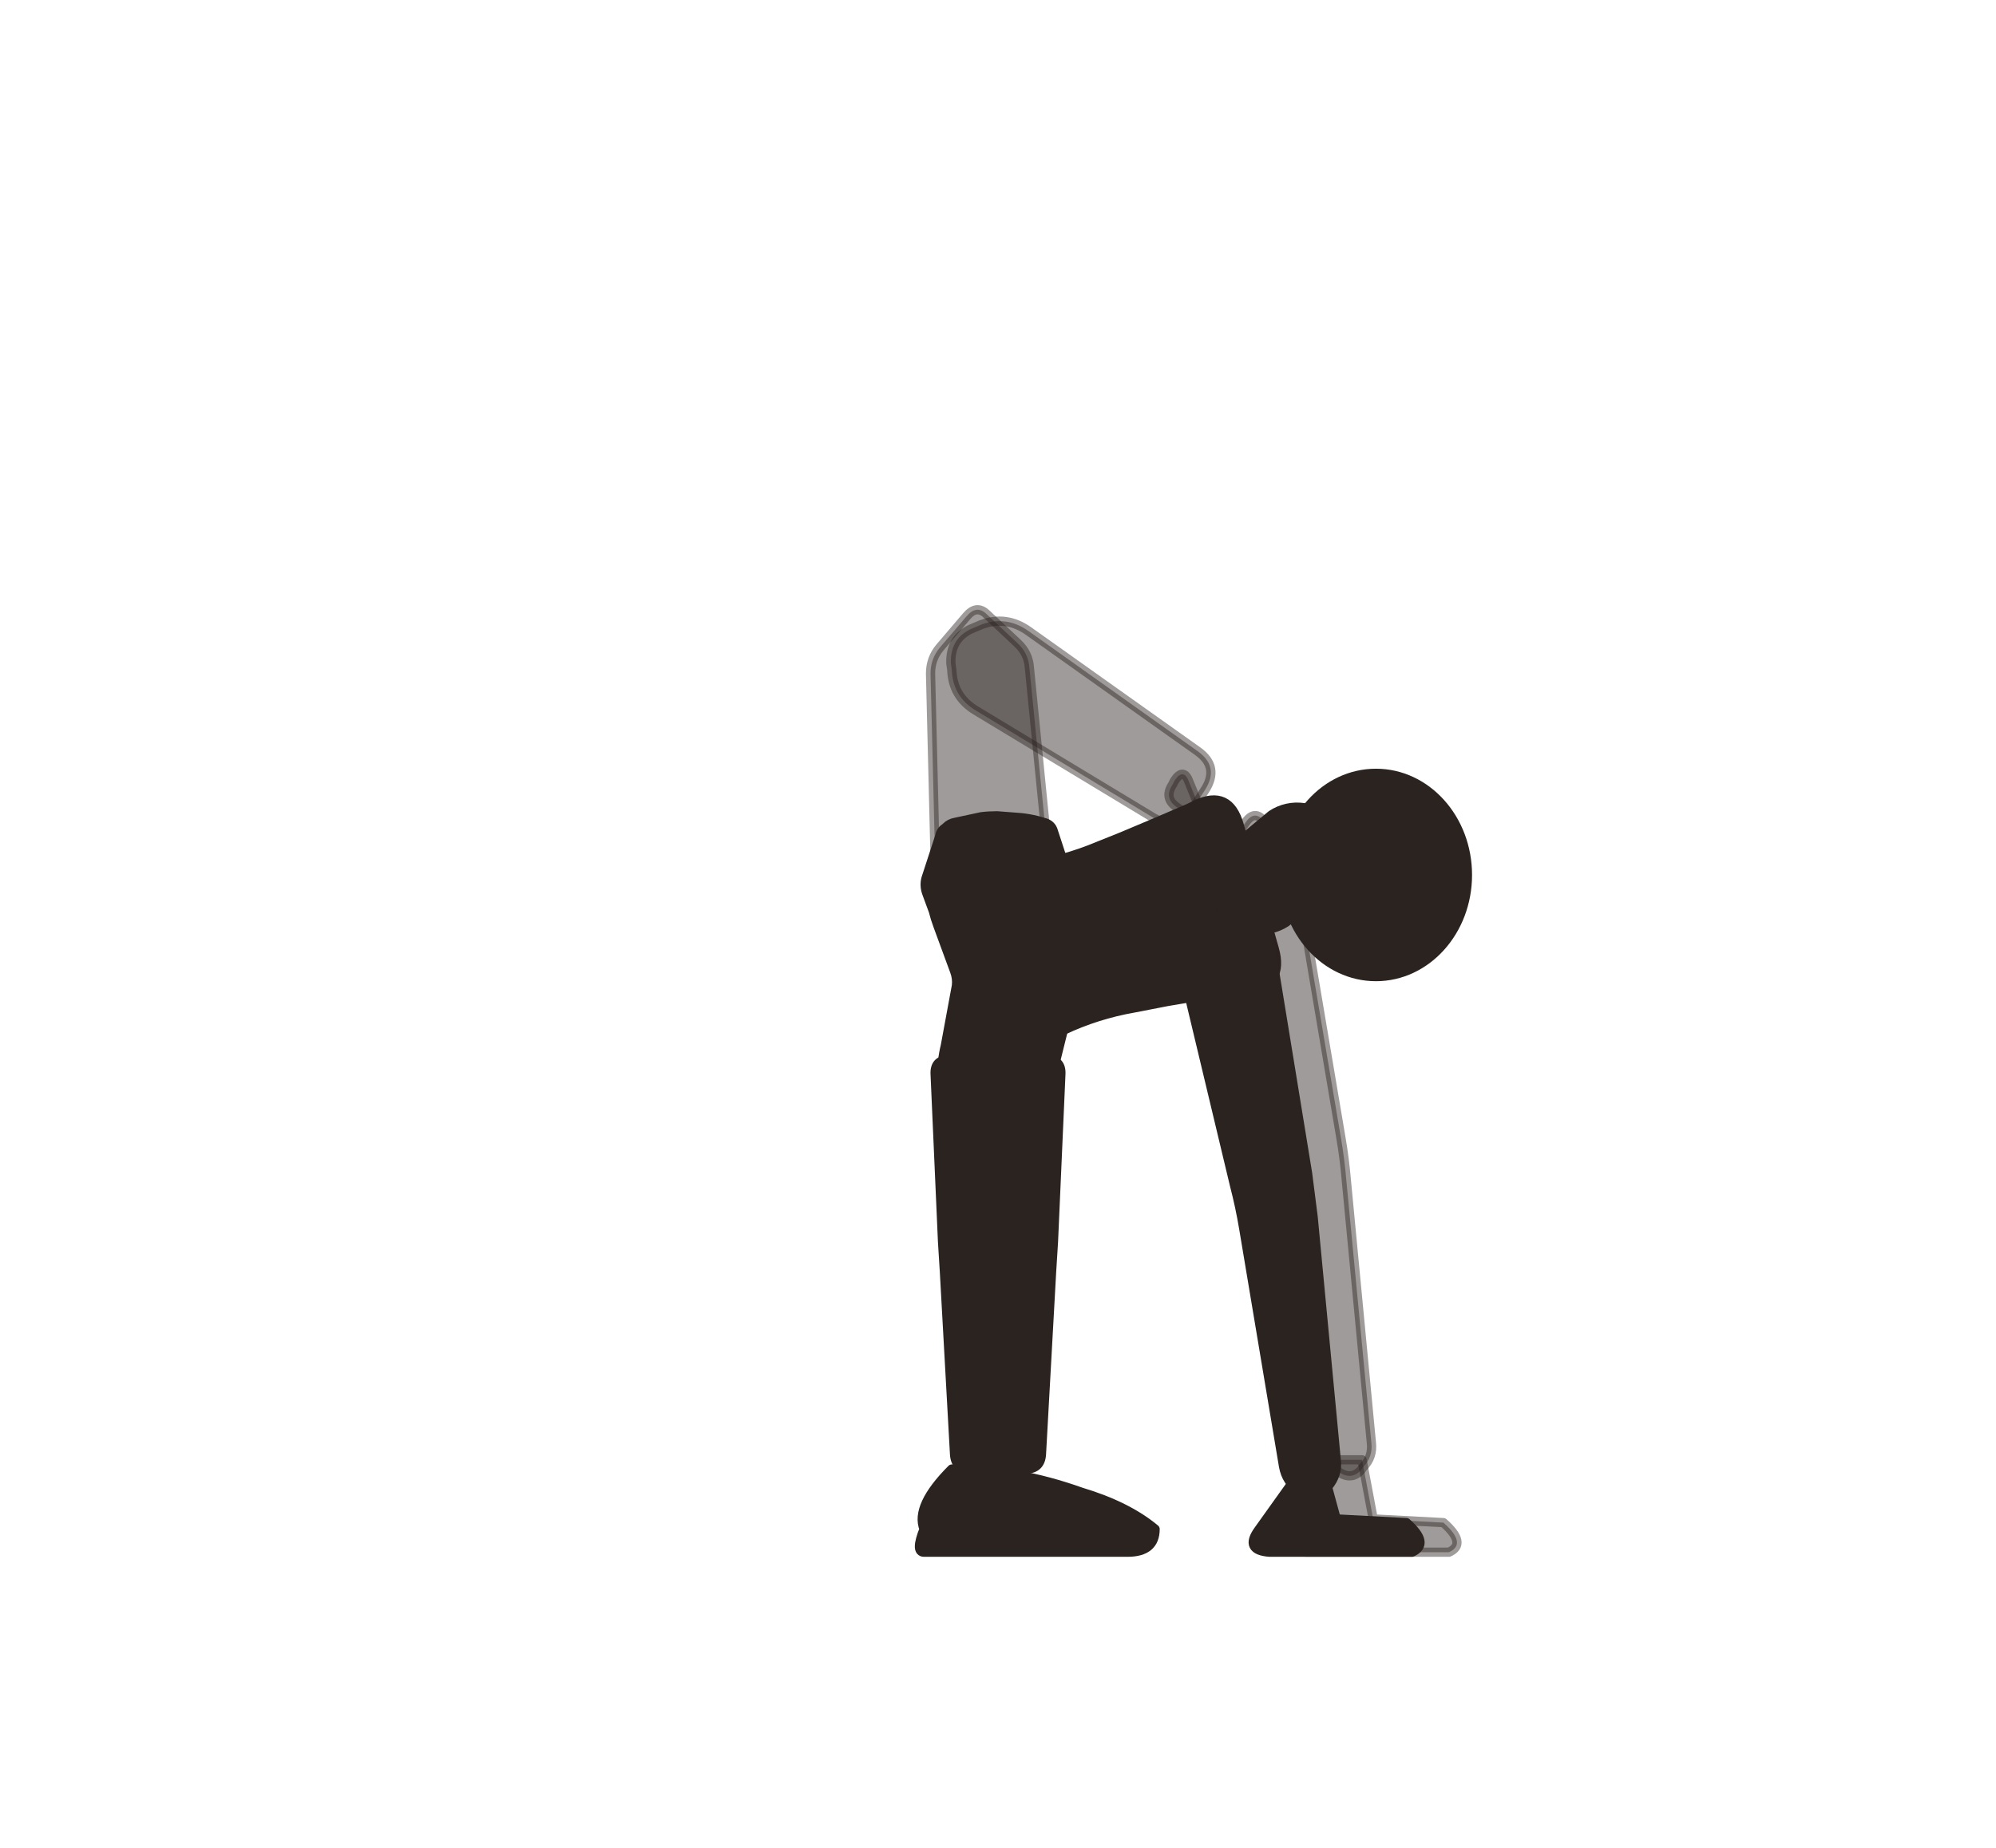
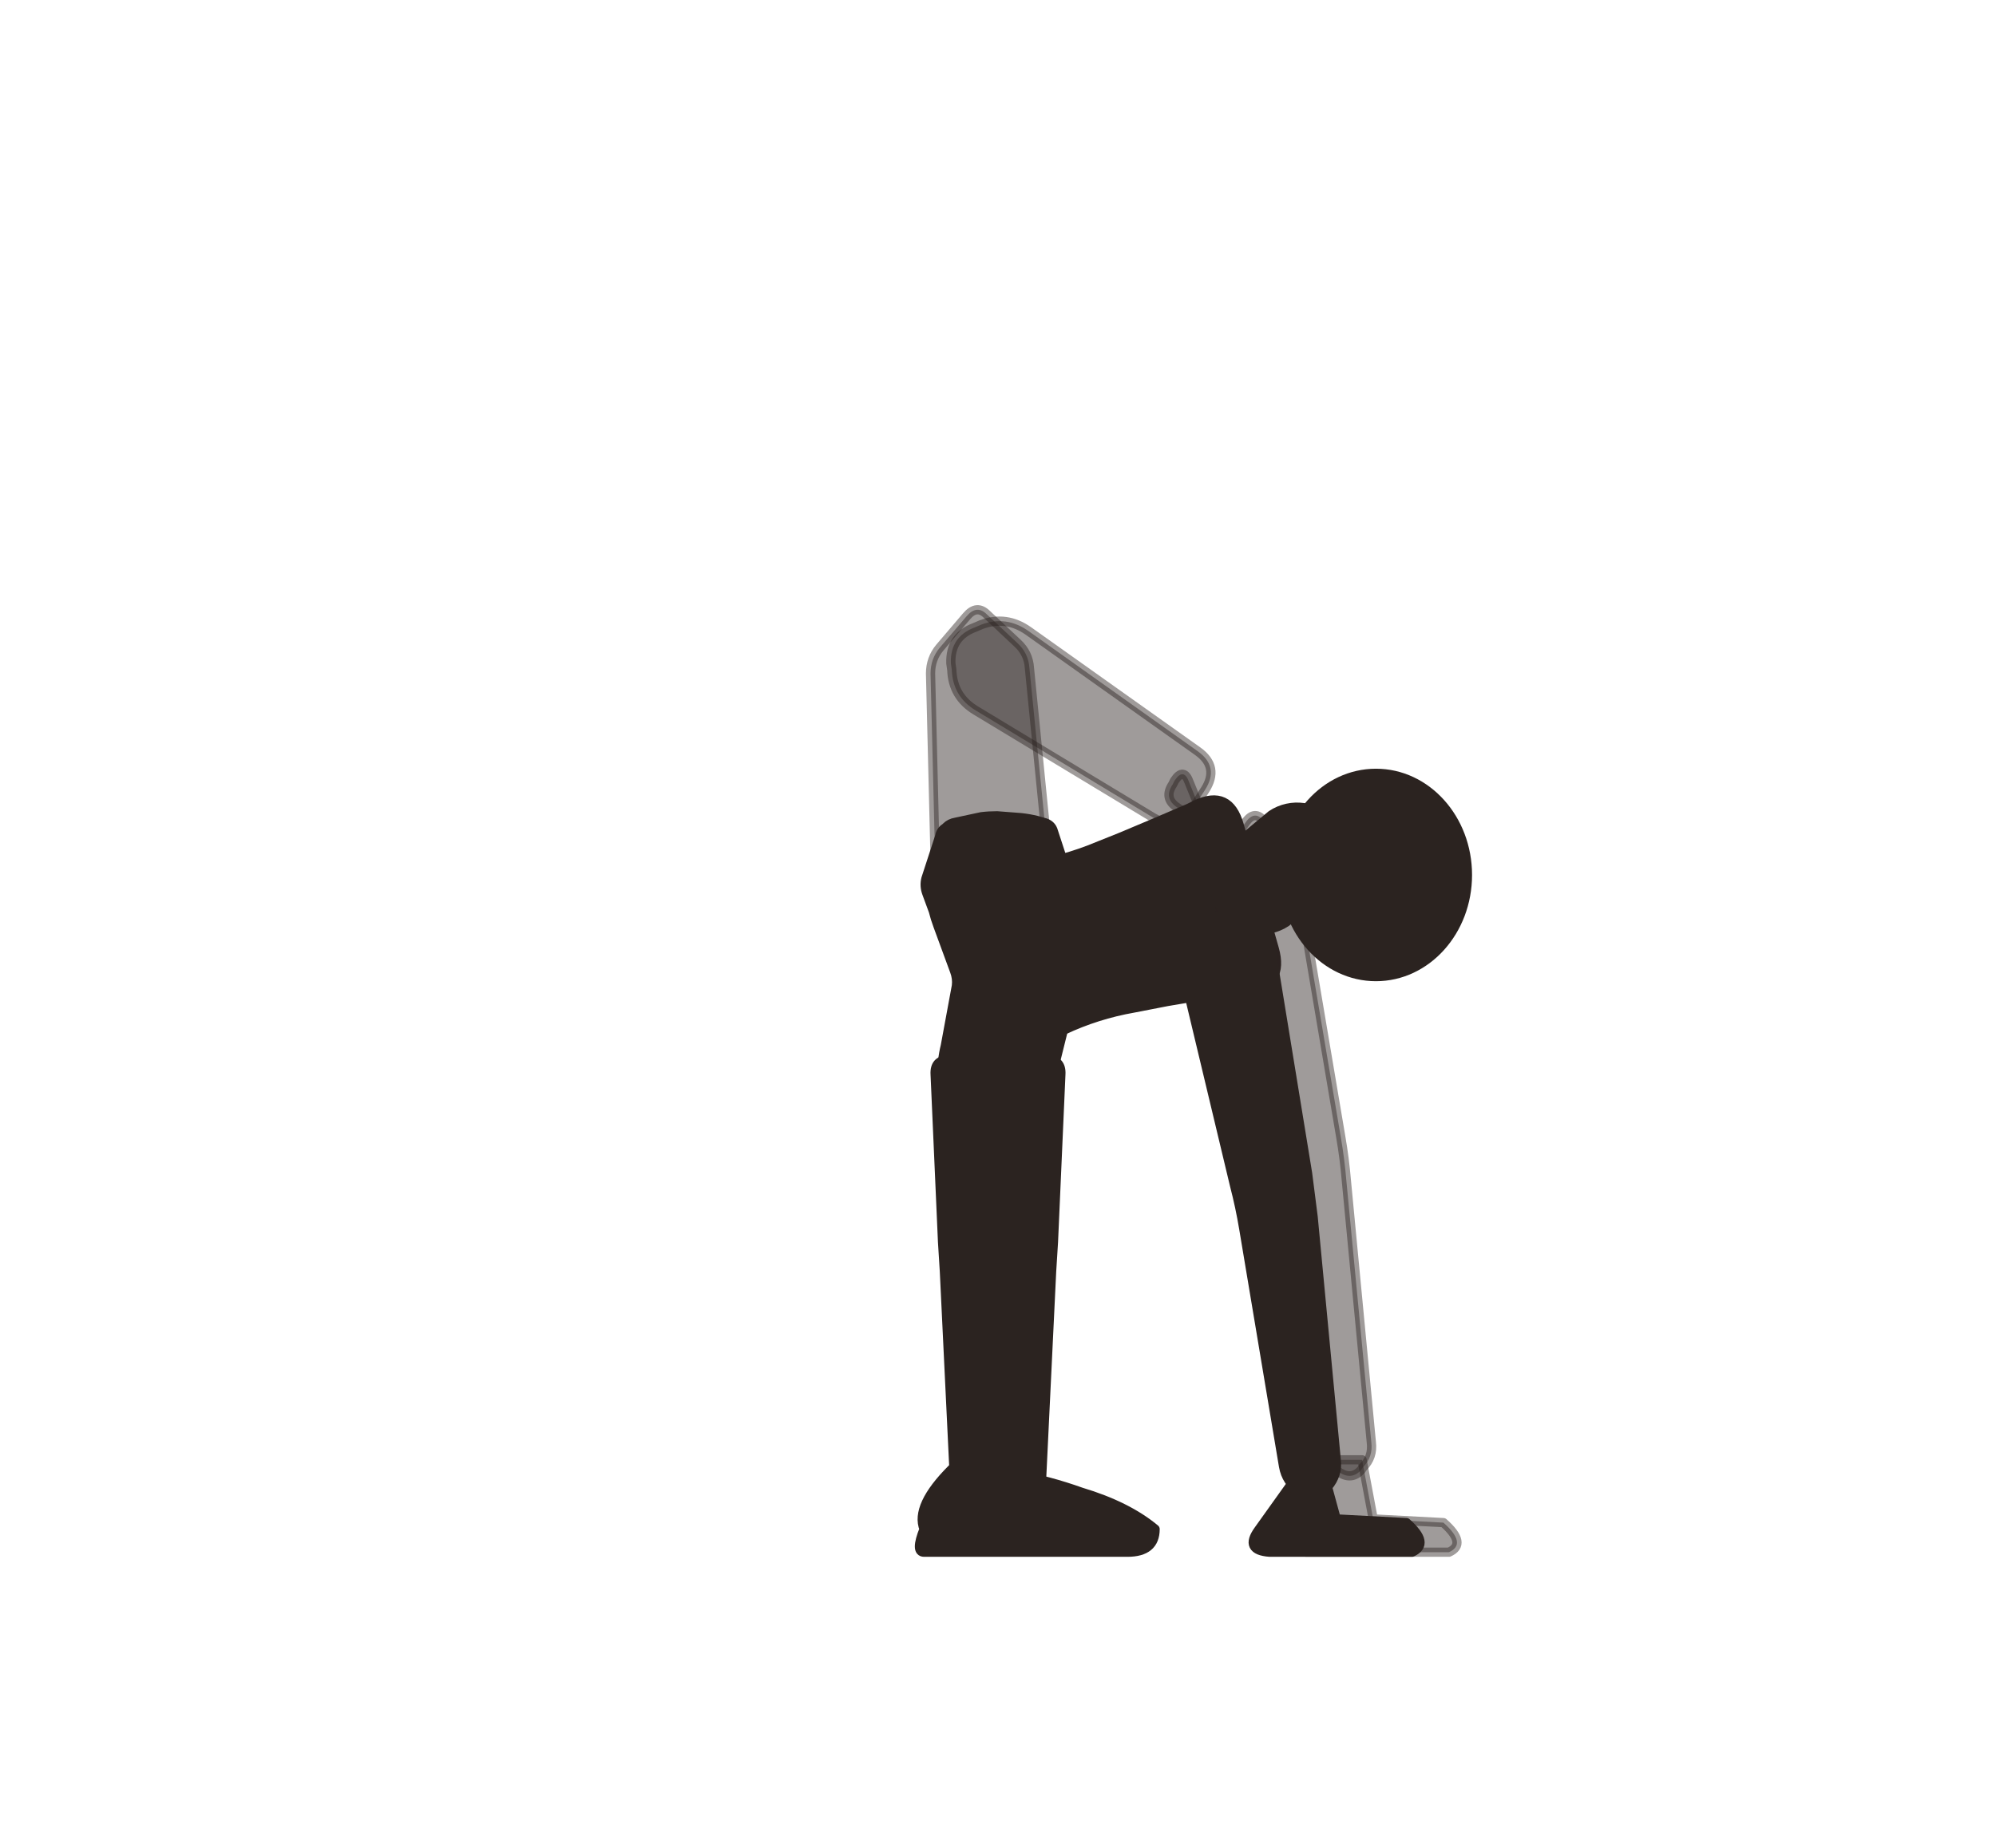
<svg xmlns="http://www.w3.org/2000/svg" viewBox="-8 0 216 200">
-   <path d="M 93.2,116.3 L 94,134.4 Q 94.1,136 94.2,137.6 L 95.3,157.4 Q 95.4,159 97,159 L 103,159 Q 104.6,159 104.7,157.4 L 105.8,137.6 Q 105.9,136 106,134.4 L 106.8,116.3 Q 106.9,114.7 105.3,114.7 L 94.7,114.7 Q 93.1,114.7 93.2,116.3 Z" fill="#2b2320" stroke="#2b2320" stroke-width="1" stroke-linejoin="round" />
+   <path d="M 93.2,116.3 L 94,134.4 Q 94.1,136 94.2,137.6 L 95.3,160.4 Q 95.4,162 96.5,163.2 L 98.9,165.7 Q 100,166.8 101.1,165.7 L 103.5,163.2 Q 104.6,162 104.7,160.4 L 105.8,137.6 Q 105.9,136 106,134.4 L 106.8,116.3 Q 106.9,114.7 105.3,114.7 L 94.7,114.7 Q 93.1,114.7 93.2,116.3 Z" fill="#2b2320" stroke="#2b2320" stroke-width="1" stroke-linejoin="round" />
  <path d="M 92,168 L 114,168 Q 117,168 117,165.5 Q 114,163 109,161.5 Q 102,159 95,159 Q 91,163 92,165.5 Q 91,168 92,168 Z" fill="#2b2320" stroke="#2b2320" stroke-width="1" stroke-linejoin="round" />
  <path d="M 105.4,92.4 L 103.4,72.3 Q 103.3,70.7 102.1,69.6 L 98.8,66.5 Q 97.7,65.4 96.6,66.7 L 93.7,70.1 Q 92.7,71.3 92.7,72.9 L 93.2,93.2 Q 93.2,94.8 94.8,94.7 L 104,94.1 Q 105.6,94 105.4,92.4 Z" fill="#2b2320" stroke="#2b2320" stroke-width="1" stroke-linejoin="round" fill-opacity="0.45" stroke-opacity="0.45" />
  <path d="M 97.6,76.9 L 116.8,88.5 Q 119.4,90 121.1,87.5 L 122.4,85.5 Q 124,83 121.6,81.3 L 103.3,68.3 Q 100.9,66.6 98.2,67.6 L 97.5,67.9 Q 94.8,68.9 94.9,71.8 L 95,72.5 Q 95.1,75.4 97.6,76.9 Z" fill="#2b2320" stroke="#2b2320" stroke-width="1" stroke-linejoin="round" fill-opacity="0.45" stroke-opacity="0.45" />
  <path d="M 118.9,84.9 L 119.1,84.5 Q 120.1,83 120.7,84.7 L 123.3,91.1 Q 124,93 125.1,91.4 L 126.8,89 Q 127.8,87.6 128.8,88.9 L 129.4,89.7 Q 130.1,90.6 129.5,91.5 L 129.4,91.7 Q 128.8,92.6 127.8,92.2 L 126.8,91.9 Q 125.2,91.4 123.9,90.5 L 119.4,87.4 Q 117.9,86.4 118.9,84.9 Z" fill="#2b2320" stroke="#2b2320" stroke-width="1" stroke-linejoin="round" fill-opacity="0.45" stroke-opacity="0.45" />
  <path d="M 106.3,111.9 L 107.1,111.5 Q 110.7,109.8 114.7,109.1 L 118.3,108.4 Q 122.3,107.7 126.2,107.2 L 127.1,107.1 Q 131,106.6 129.9,102.7 L 126.1,89.3 Q 125,85.4 121.4,87.1 L 120.6,87.5 Q 116.9,89.1 113.3,90.6 L 109.8,92 Q 106.1,93.4 102.1,93.9 L 101.2,94 Q 97.3,94.4 98.4,98.3 L 101.6,109.7 Q 102.7,113.6 106.3,111.9 Z" fill="#2b2320" stroke="#2b2320" stroke-width="1" stroke-linejoin="round" />
  <path d="M 92.2,95.1 L 93.7,90.5 Q 93.8,89.9 94.3,89.6 L 94.4,89.5 Q 94.8,89.1 95.4,89 L 98.2,88.4 Q 99,88.3 99.9,88.3 L 102.5,88.5 Q 103.4,88.6 104.2,88.8 L 104.9,89 Q 105.8,89.2 106,90 L 109.4,100.4 Q 109.6,101.3 109.4,102.1 L 105.5,117.8 Q 105.3,118.4 104.9,118.8 L 104.7,118.8 Q 104.3,119.2 103.7,119.3 L 100.8,119.6 Q 100,119.8 99.2,119.6 L 96.6,119.3 Q 95.7,119.2 94.9,118.9 L 94.2,118.7 Q 93.4,118.4 93.5,117.6 L 94,114.9 Q 94.1,114 94.3,113.2 L 95.5,106.7 Q 95.6,105.9 95.3,105.1 L 93.5,100.2 Q 93.2,99.4 93,98.6 L 92.3,96.7 Q 92,95.9 92.2,95.1 Z" fill="#2b2320" stroke="#2b2320" stroke-width="1" stroke-linejoin="round" />
  <path d="M 124.1,98.8 L 130,124.2 Q 130.5,126.6 130.9,128.9 L 135.2,156.8 Q 135.4,158.3 136.7,159.2 L 137,159.4 Q 138.3,160.2 139.3,159.1 L 139.5,158.8 Q 140.6,157.7 140.4,156.1 L 137.7,127.8 Q 137.5,125.4 137.1,123.1 L 132.7,97.1 Q 132.3,95.1 130.3,95.1 L 129.8,95.1 Q 127.8,95.1 126,95.9 L 125.5,96 Q 123.7,96.9 124.1,98.8 Z" fill="#2b2320" stroke="#2b2320" stroke-width="1" stroke-linejoin="round" fill-opacity="0.45" stroke-opacity="0.45" />
  <path d="M 136.2,158 L 132.2,165.6 Q 130.6,167.8 133.4,168 L 139.6,168 L 148.8,168 Q 150.8,167.1 148.2,164.8 L 140.6,164.4 L 139.4,158 Z" fill="#2b2320" stroke="#2b2320" stroke-width="1" stroke-linejoin="round" fill-opacity="0.45" stroke-opacity="0.45" />
  <path d="M 119.6,103.2 L 125.6,128.3 Q 126.2,130.6 126.6,133 L 130.9,158.7 Q 131.2,160.4 132.6,161.3 L 132.9,161.5 Q 134.3,162.4 135.4,161.1 L 135.7,160.9 Q 136.8,159.6 136.6,158 L 134.1,131.7 Q 133.8,129.4 133.5,127 L 129.3,101.3 Q 128.9,99 126.6,99 L 126.1,99 Q 123.8,98.9 121.7,99.8 L 121.2,100.1 Q 119.1,101 119.6,103.2 Z" fill="#2b2320" stroke="#2b2320" stroke-width="1" stroke-linejoin="round" />
  <path d="M 132.2,160 L 128.2,165.6 Q 126.6,167.8 129.4,168 L 135.6,168 L 144.8,168 Q 146.8,167.1 144.2,164.8 L 136.6,164.4 L 135.4,160 Z" fill="#2b2320" stroke="#2b2320" stroke-width="1" stroke-linejoin="round" />
  <path d="M 131.2,99.8 L 136,95.8 A 5 5 0 0 0 129.6,88.2 L 124.8,92.2 A 5 5 0 0 0 131.2,99.8 Z" fill="#2b2320" stroke="#2b2320" stroke-width="1" stroke-linejoin="round" />
  <ellipse cx="140.9" cy="94.7" rx="9.9" ry="11" fill="#2b2320" stroke="#2b2320" stroke-width="1" stroke-linejoin="round" />
</svg>
